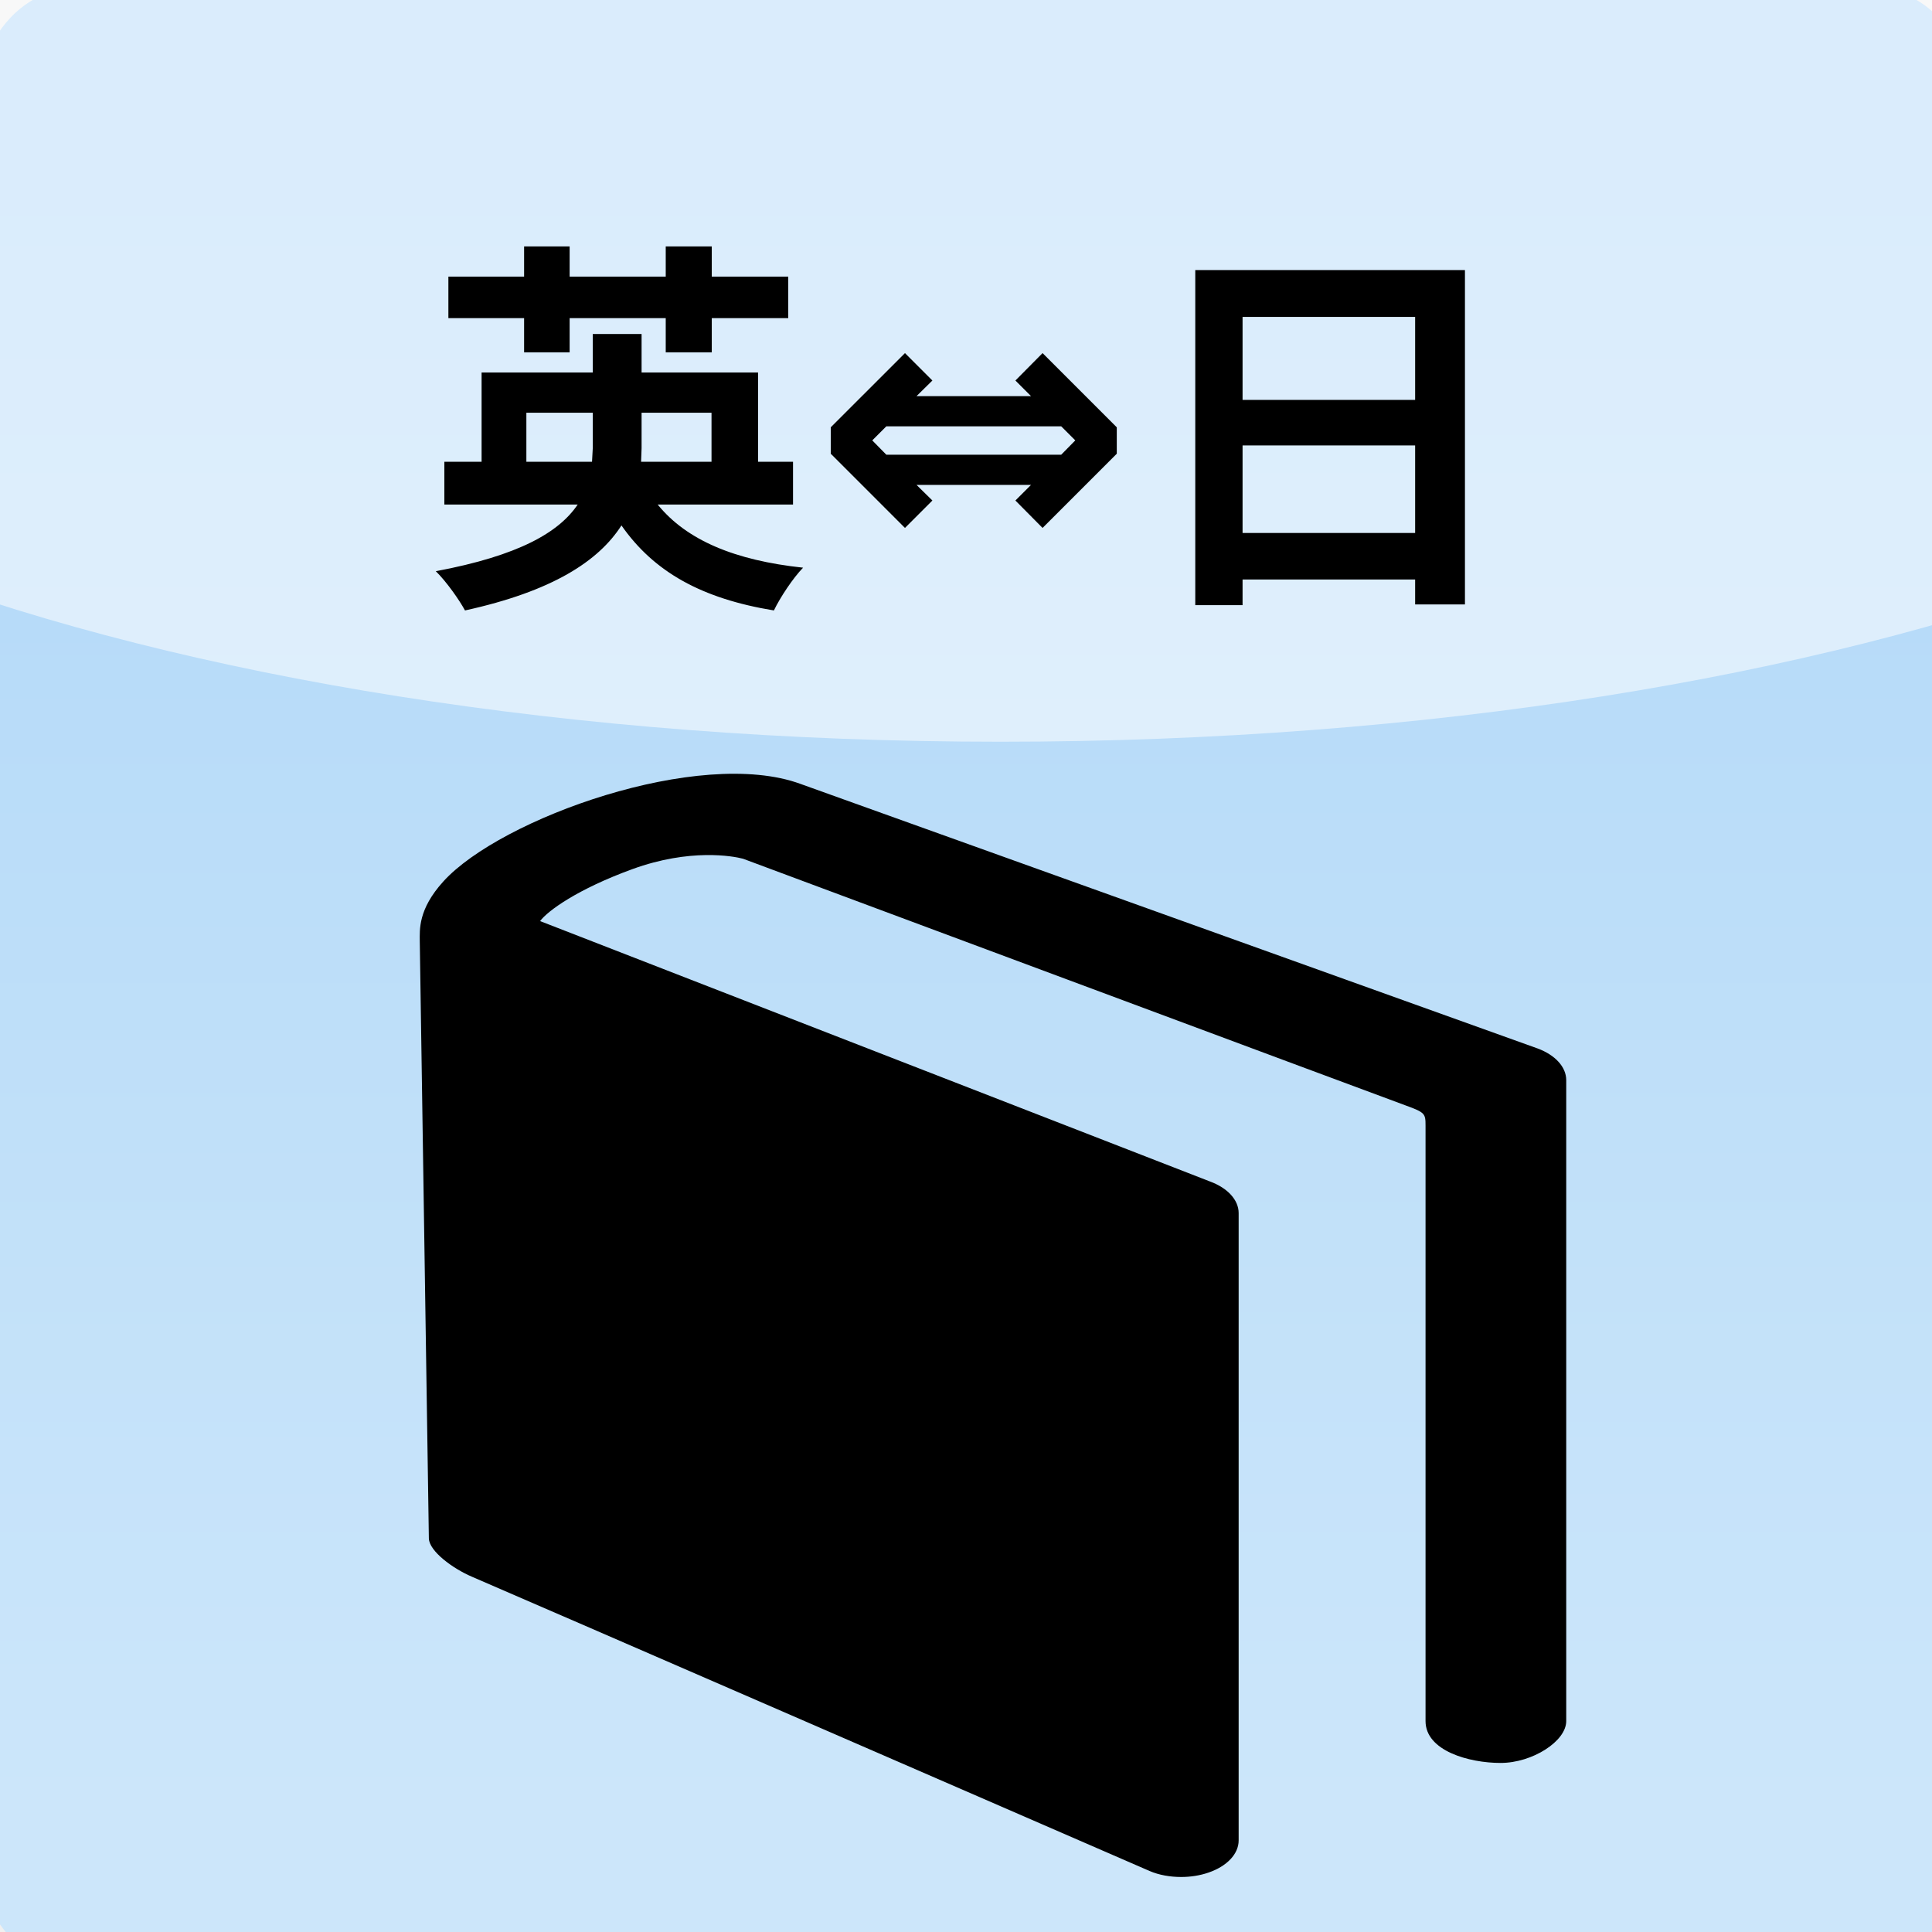
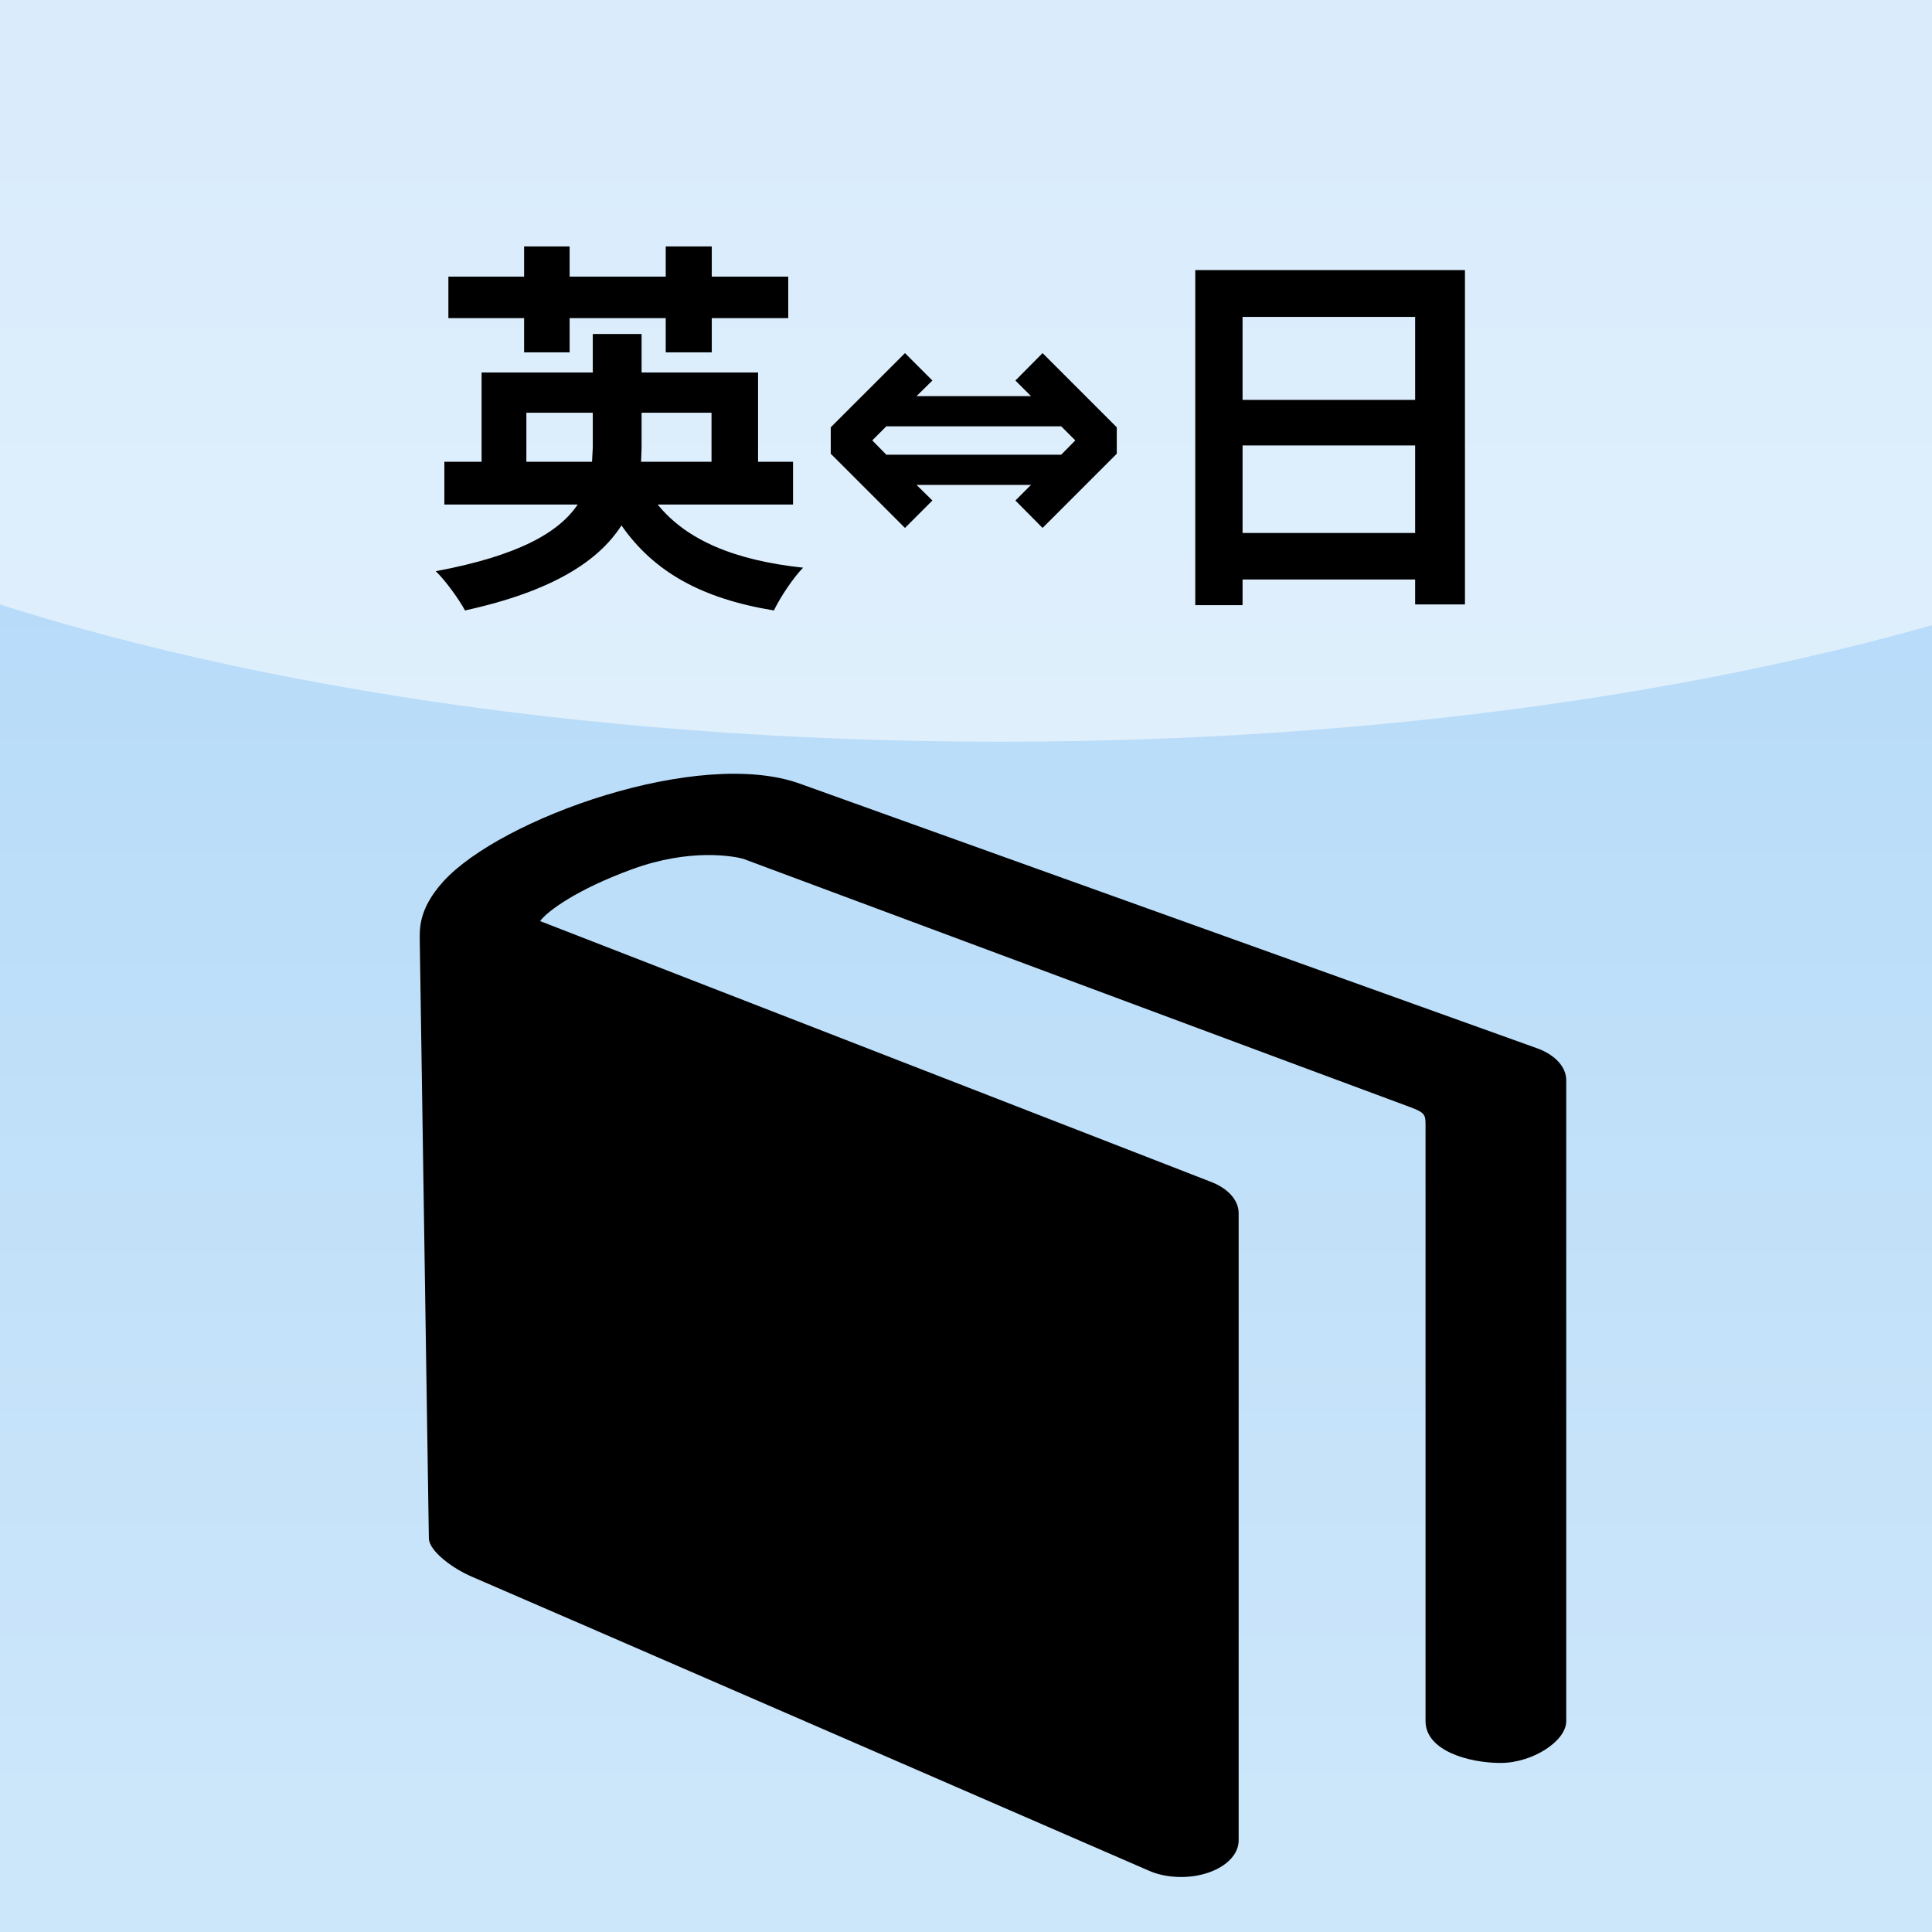
<svg xmlns="http://www.w3.org/2000/svg" xmlns:ns1="http://www.openswatchbook.org/uri/2009/osb" xmlns:xlink="http://www.w3.org/1999/xlink" width="120" height="120" id="svg2" version="1.1">
  <defs id="defs4">
    <linearGradient id="linearGradient3899">
      <stop style="stop-color:#afd7f8;stop-opacity:1;" offset="0" id="stop3901" />
      <stop style="stop-color:#cce6fa;stop-opacity:1;" offset="1" id="stop3903" />
    </linearGradient>
    <linearGradient id="linearGradient6578">
      <stop style="stop-color:#ffffff;stop-opacity:1;" offset="0" id="stop6580" />
      <stop style="stop-color:#5658d1;stop-opacity:1;" offset="1" id="stop6582" />
    </linearGradient>
    <linearGradient id="linearGradient6302">
      <stop style="stop-color:#164584;stop-opacity:1;" offset="0" id="stop6304" />
      <stop id="stop3858" offset="0.642" style="stop-color:#8cb9b9;stop-opacity:1;" />
      <stop style="stop-color:#279f6d;stop-opacity:1;" offset="1" id="stop6306" />
    </linearGradient>
    <linearGradient id="linearGradient6294">
      <stop style="stop-color:#888125;stop-opacity:1;" offset="0" id="stop6296" />
      <stop style="stop-color:#000000;stop-opacity:1;" offset="1" id="stop6298" />
    </linearGradient>
    <linearGradient id="linearGradient6284">
      <stop style="stop-color:#000000;stop-opacity:1;" offset="0" id="stop6286" />
      <stop style="stop-color:#000000;stop-opacity:0;" offset="1" id="stop6288" />
    </linearGradient>
    <linearGradient id="linearGradient6278" ns1:paint="solid">
      <stop style="stop-color:#258888;stop-opacity:1;" offset="0" id="stop6280" />
    </linearGradient>
    <linearGradient id="linearGradient3949">
      <stop id="stop3951" offset="0" style="stop-color:#ffffff;stop-opacity:0.603;" />
      <stop id="stop3955" offset="1" style="stop-color:#ffffff;stop-opacity:0.414;" />
    </linearGradient>
    <linearGradient id="linearGradient3769">
      <stop style="stop-color:#242758;stop-opacity:1;" offset="0" id="stop3771" />
      <stop id="stop3777" offset="0.5" style="stop-color:#20909d;stop-opacity:1;" />
      <stop style="stop-color:#00743e;stop-opacity:1;" offset="1" id="stop3773" />
    </linearGradient>
    <linearGradient id="linearGradient3841">
      <stop style="stop-color:#fffffb;stop-opacity:1;" offset="0" id="stop3843" />
      <stop style="stop-color:#000000;stop-opacity:1;" offset="1" id="stop3845" />
    </linearGradient>
    <linearGradient id="linearGradient3800" ns1:paint="gradient">
      <stop style="stop-color:#000015;stop-opacity:1;" offset="0" id="stop3802" />
      <stop id="stop3812" offset="0.5" style="stop-color:#3967b0;stop-opacity:1;" />
      <stop style="stop-color:#000000;stop-opacity:1;" offset="1" id="stop3804" />
    </linearGradient>
    <linearGradient id="linearGradient7493">
      <stop id="stop7495" offset="0" style="stop-color:white;stop-opacity:1;" />
      <stop id="stop7497" offset="1" style="stop-color:white;stop-opacity:0;" />
    </linearGradient>
    <linearGradient id="linearGradient2794">
      <stop style="stop-color:#858585;stop-opacity:1;" offset="0" id="stop2796" />
      <stop style="stop-color:#858585;stop-opacity:0;" offset="1" id="stop2798" />
    </linearGradient>
    <linearGradient xlink:href="#linearGradient3800" id="linearGradient3810" x1="-71.795" y1="473.758" x2="192.995" y2="394.121" gradientUnits="userSpaceOnUse" />
    <radialGradient xlink:href="#linearGradient3841" id="radialGradient3847" cx="282.952" cy="290.409" fx="282.952" fy="290.409" r="24.332" gradientTransform="matrix(0.9938837,0.1104315,-0.05714286,0.5142857,18.32541,109.809)" gradientUnits="userSpaceOnUse" />
    <linearGradient xlink:href="#linearGradient3769-4" id="linearGradient3775-2" x1="556.441" y1="-44.474" x2="666.558" y2="-44.474" gradientUnits="userSpaceOnUse" />
    <linearGradient id="linearGradient3769-4">
      <stop style="stop-color:#242758;stop-opacity:1;" offset="0" id="stop3771-8" />
      <stop id="stop3777-6" offset="0.5" style="stop-color:#20909d;stop-opacity:1;" />
      <stop style="stop-color:#00743e;stop-opacity:1;" offset="1" id="stop3773-5" />
    </linearGradient>
    <linearGradient gradientTransform="translate(-221.313,-49.94598)" y2="-44.474" x2="666.558" y1="-44.474" x1="556.441" gradientUnits="userSpaceOnUse" id="linearGradient3799-9" xlink:href="#linearGradient3769-4-0" />
    <linearGradient id="linearGradient3769-4-0">
      <stop style="stop-color:#242758;stop-opacity:1;" offset="0" id="stop3771-8-0" />
      <stop id="stop3777-6-6" offset="0.5" style="stop-color:#20909d;stop-opacity:1;" />
      <stop style="stop-color:#00743e;stop-opacity:1;" offset="1" id="stop3773-5-1" />
    </linearGradient>
    <linearGradient id="linearGradient3769-4-0-6">
      <stop style="stop-color:#242758;stop-opacity:1;" offset="0" id="stop3771-8-0-6" />
      <stop id="stop3777-6-6-1" offset="0.5" style="stop-color:#20909d;stop-opacity:1;" />
      <stop style="stop-color:#00743e;stop-opacity:1;" offset="1" id="stop3773-5-1-8" />
    </linearGradient>
    <linearGradient gradientTransform="translate(-221.313,-49.94598)" y2="-44.474" x2="666.558" y1="-44.474" x1="556.441" gradientUnits="userSpaceOnUse" id="linearGradient3799-4" xlink:href="#linearGradient3769-4-9" />
    <linearGradient id="linearGradient3769-4-9">
      <stop style="stop-color:#242758;stop-opacity:1;" offset="0" id="stop3771-8-6" />
      <stop id="stop3777-6-3" offset="0.5" style="stop-color:#20909d;stop-opacity:1;" />
      <stop style="stop-color:#00743e;stop-opacity:1;" offset="1" id="stop3773-5-7" />
    </linearGradient>
    <linearGradient gradientTransform="translate(-221.313,-49.94598)" y2="-44.474" x2="666.558" y1="-44.474" x1="556.441" gradientUnits="userSpaceOnUse" id="linearGradient3799-2" xlink:href="#linearGradient3769-4-91" />
    <linearGradient id="linearGradient3769-4-91">
      <stop style="stop-color:#242758;stop-opacity:1;" offset="0" id="stop3771-8-3" />
      <stop id="stop3777-6-5" offset="0.5" style="stop-color:#20909d;stop-opacity:1;" />
      <stop style="stop-color:#00743e;stop-opacity:1;" offset="1" id="stop3773-5-9" />
    </linearGradient>
    <filter id="filter5712" y="-0.25" height="1.5" color-interpolation-filters="sRGB" width="1.5" x="-0.25">
      <feGaussianBlur id="feGaussianBlur5714" stdDeviation="5" result="result6" />
      <feComposite id="feComposite5716" in2="result6" result="result8" in="SourceGraphic" operator="atop" />
      <feComposite id="feComposite5718" in2="SourceAlpha" result="result9" operator="over" in="result8" />
      <feColorMatrix id="feColorMatrix5720" values="1 0 0 0 0 0 1 0 0 0 0 0 1 0 0 0 0 0 1 0 " result="result10" />
      <feBlend id="feBlend5722" in2="result6" in="result10" mode="normal" result="fbSourceGraphic" />
      <feColorMatrix result="fbSourceGraphicAlpha" in="fbSourceGraphic" values="0 0 0 -1 0 0 0 0 -1 0 0 0 0 -1 0 0 0 0 1 0" id="feColorMatrix5724" />
      <feGaussianBlur id="feGaussianBlur5726" result="result8" stdDeviation="4" in="fbSourceGraphic" />
      <feTurbulence id="feTurbulence5728" baseFrequency="0.025 0.2" numOctaves="3" type="fractalNoise" result="result7" seed="22" />
      <feComposite id="feComposite5730" in2="result8" operator="in" in="fbSourceGraphic" result="result6" />
      <feDisplacementMap id="feDisplacementMap5732" in2="result6" result="result4" scale="50" yChannelSelector="A" xChannelSelector="A" in="result7" />
      <feFlood id="feFlood5734" flood-color="rgb(230,211,138)" flood-opacity="1" in="result4" result="result11" />
      <feComposite id="feComposite5736" in2="result4" operator="atop" result="result2" />
      <feComposite id="feComposite5738" in2="fbSourceGraphic" operator="atop" in="result2" result="result9" />
      <feGaussianBlur id="feGaussianBlur5740" result="result0" in="result9" stdDeviation="8" />
      <feSpecularLighting id="feSpecularLighting5742" specularExponent="15" specularConstant="0.7" surfaceScale="5" lighting-color="#ffffff" result="result1" in="result0">
        <feDistantLight id="feDistantLight5744" azimuth="235" elevation="50" />
      </feSpecularLighting>
      <feComposite id="feComposite5746" in2="result9" operator="in" result="result2" in="result1" />
      <feComposite id="feComposite5748" in2="result2" k3="0.5" k2="0.5" operator="arithmetic" result="result4" in="result9" k1="0" k4="0" />
      <feConvolveMatrix id="feConvolveMatrix5750" order="3 3" kernelMatrix="2 0 0 0 2 0 0 0 -2 " targetX="2" targetY="2" result="result10" />
      <feBlend id="feBlend5752" in2="result10" mode="multiply" in="result10" result="fbSourceGraphic" />
      <feColorMatrix result="fbSourceGraphicAlpha" in="fbSourceGraphic" values="0 0 0 -1 0 0 0 0 -1 0 0 0 0 -1 0 0 0 0 1 0" id="feColorMatrix5754" />
      <feGaussianBlur id="feGaussianBlur5756" result="result1" in="fbSourceGraphic" stdDeviation="1.3" />
      <feTurbulence id="feTurbulence5758" result="result0" numOctaves="4" baseFrequency="0.034" />
      <feDisplacementMap id="feDisplacementMap5760" in2="result0" result="result2" scale="19.6" yChannelSelector="G" xChannelSelector="R" in="result1" />
      <feColorMatrix id="feColorMatrix5762" values="2 0 0 0 0 0 2 0 0 0 0 0 2 0 0 0 0 0 0.7 0" result="result3" />
      <feGaussianBlur id="feGaussianBlur5764" result="result4" in="fbSourceGraphic" stdDeviation="1.1" />
      <feComposite id="feComposite5766" in2="result3" in="result4" />
    </filter>
    <linearGradient xlink:href="#linearGradient6294" id="linearGradient6300" x1="244.105" y1="327.255" x2="320.407" y2="327.255" gradientUnits="userSpaceOnUse" />
    <filter id="filter6690" height="1.1" width="1.1" y="-0.05" x="-0.05" color-interpolation-filters="sRGB">
      <feGaussianBlur id="feGaussianBlur6692" stdDeviation="1" result="result1" />
      <feComposite id="feComposite6694" in2="result1" in="result1" result="result4" operator="in" />
      <feBlend id="feBlend6696" in2="result4" in="result1" mode="screen" result="result5" />
      <feGaussianBlur id="feGaussianBlur6698" stdDeviation="8" result="result6" in="result5" />
      <feComposite id="feComposite6700" in2="result5" operator="atop" in="result6" result="result8" />
      <feComposite id="feComposite6702" in2="result8" operator="in" result="fbSourceGraphic" in="result6" />
      <feGaussianBlur id="feGaussianBlur6704" result="result0" in="fbSourceGraphic" stdDeviation="2.5" />
      <feSpecularLighting id="feSpecularLighting6706" specularExponent="45" specularConstant="1.5" surfaceScale="1" lighting-color="#ffffff" result="result1" in="result0">
        <fePointLight id="fePointLight6708" z="21000" y="-9000" x="-6000" />
      </feSpecularLighting>
      <feComposite id="feComposite6710" in2="fbSourceGraphic" operator="in" result="result2" in="result1" />
      <feComposite id="feComposite6712" in2="result2" k3="1" k2="1" operator="arithmetic" result="result4" in="fbSourceGraphic" k1="0" k4="0" />
      <feComposite id="feComposite6714" in2="result4" operator="in" result="result91" />
      <feBlend id="feBlend6716" in2="result91" mode="multiply" />
    </filter>
    <filter id="filter4348" width="1.5" height="1.5" x="-0.25" y="-0.25" color-interpolation-filters="sRGB">
      <feGaussianBlur id="feGaussianBlur4350" in="SourceAlpha" stdDeviation="10" result="blur" />
      <feColorMatrix id="feColorMatrix4352" result="bluralpha" type="matrix" values="1 0 0 0 0 0 1 0 0 0 0 0 1 0 0 0 0 0 0.7 0 " />
      <feOffset id="feOffset4354" in="bluralpha" dx="10" dy="30" result="offsetBlur" />
      <feMerge id="feMerge4356">
        <feMergeNode id="feMergeNode4358" in="offsetBlur" />
        <feMergeNode id="feMergeNode4360" in="SourceGraphic" />
      </feMerge>
    </filter>
-     <linearGradient xlink:href="#linearGradient3899" id="linearGradient3907" x1="64.286" y1="10" x2="64.286" y2="112.143" gradientUnits="userSpaceOnUse" />
+     <linearGradient xlink:href="#linearGradient3899" id="linearGradient3907" x1="64.286" y1="10" x2="64.286" y2="112.143" gradientUnits="userSpaceOnUse" gradientTransform="matrix(1.017291,0,0,1.020349,29.52023,739.8445)" />
  </defs>
  <g id="layer1" transform="translate(-31.63839,-742.33)">
-     <rect style="fill:url(#linearGradient3907);fill-opacity:1;fill-rule:evenodd;stroke:none" id="rect3121" width="123.929" height="122.857" x="-1.429" y="-0.714" transform="translate(31.63839,742.33)" rx="6.071" ry="7.349" />
-     <path style="fill:#ffffff;fill-opacity:0.536;stroke:none" id="path3917" d="m 155.714,9.821 a 96.071,35.893 0 1 1 -192.143,0 96.071,35.893 0 1 1 192.143,0 z" transform="translate(34.13839,742.6871)" />
+     <rect style="fill:url(#linearGradient3907);fill-opacity:1;fill-rule:evenodd;stroke:none" id="rect3121" width="126.071" height="125.357" x="28.067" y="739.116" rx="0" ry="0" />
+     <path style="fill:#ffffff;fill-opacity:0.536;stroke:none" id="path3917" d="m 155.714,9.821 c 0,19.823 -43.013,35.893 -96.071,35.893 -53.059,0 -96.071,-16.07 -96.071,-35.893 0,-19.823 43.013,-35.893 96.071,-35.893 53.059,0 96.071,16.07 96.071,35.893 z" transform="translate(34.13839,742.6871)" />
    <text xml:space="preserve" style="font-size:32px;font-style:normal;font-variant:normal;font-weight:bold;font-stretch:normal;line-height:125%;letter-spacing:0px;word-spacing:0px;fill:#000000;fill-opacity:1;stroke:none;font-family:MS PGothic;-inkscape-font-specification:MS PGothic Bold" x="58.067" y="778.044" id="text3913">
      <tspan id="tspan3915" x="58.067" y="778.044" style="font-size:24px">英⇔日</tspan>
    </text>
    <g id="g3960" transform="matrix(1.017279,0,0,0.708341,57.70929,790.3901)">
      <path id="path3922" d="M 68.244,24.082 23.25,0.89 C 17.088,-2.357 4.936,3.916 1.445,9.436 -0.114,11.902 0.002,13.685 0.002,14.692 l 0.555,52.373 c 0.037,1.111 1.438,2.612 2.637,3.348 2.496,1.531 40.297,25.131 41.369,25.799 0.576,0.358 1.256,0.525 1.928,0.525 0.572,0 1.146,-0.127 1.666,-0.385 C 49.293,95.794 50,94.71 50,93.532 V 38.523 C 50,37.378 49.332,36.32 48.244,35.748 L 7.348,12.918 c 0.463,-0.899 2.283,-2.801 5.627,-4.552 3.523,-1.845 6.162,-1.148 6.768,-0.914 0,0 39.248,21.004 40.449,21.629 1.195,0.624 1.219,0.718 1.219,1.786 0,1.067 0,52.2 0,52.2 0,2.604 2.645,3.67 4.584,3.67 1.938,0 4.006,-1.9 4.006,-3.67 V 26.858 C 70,25.713 69.328,24.654 68.244,24.082 z" />
-       <g id="g3924">
- </g>
-       <g id="g3926">
- </g>
-       <g id="g3928">
- </g>
-       <g id="g3930">
- </g>
-       <g id="g3932">
- </g>
-       <g id="g3934">
- </g>
-       <g id="g3936">
- </g>
-       <g id="g3938">
- </g>
-       <g id="g3940">
- </g>
-       <g id="g3942">
- </g>
-       <g id="g3944">
- </g>
-       <g id="g3946">
- </g>
-       <g id="g3948">
- </g>
-       <g id="g3950">
- </g>
-       <g id="g3952">
- </g>
+       <g id="g3924" />
+       <g id="g3926" />
+       <g id="g3928" />
+       <g id="g3930" />
+       <g id="g3932" />
+       <g id="g3934" />
+       <g id="g3936" />
+       <g id="g3938" />
+       <g id="g3940" />
+       <g id="g3942" />
+       <g id="g3944" />
+       <g id="g3946" />
+       <g id="g3948" />
+       <g id="g3950" />
+       <g id="g3952" />
    </g>
  </g>
</svg>
